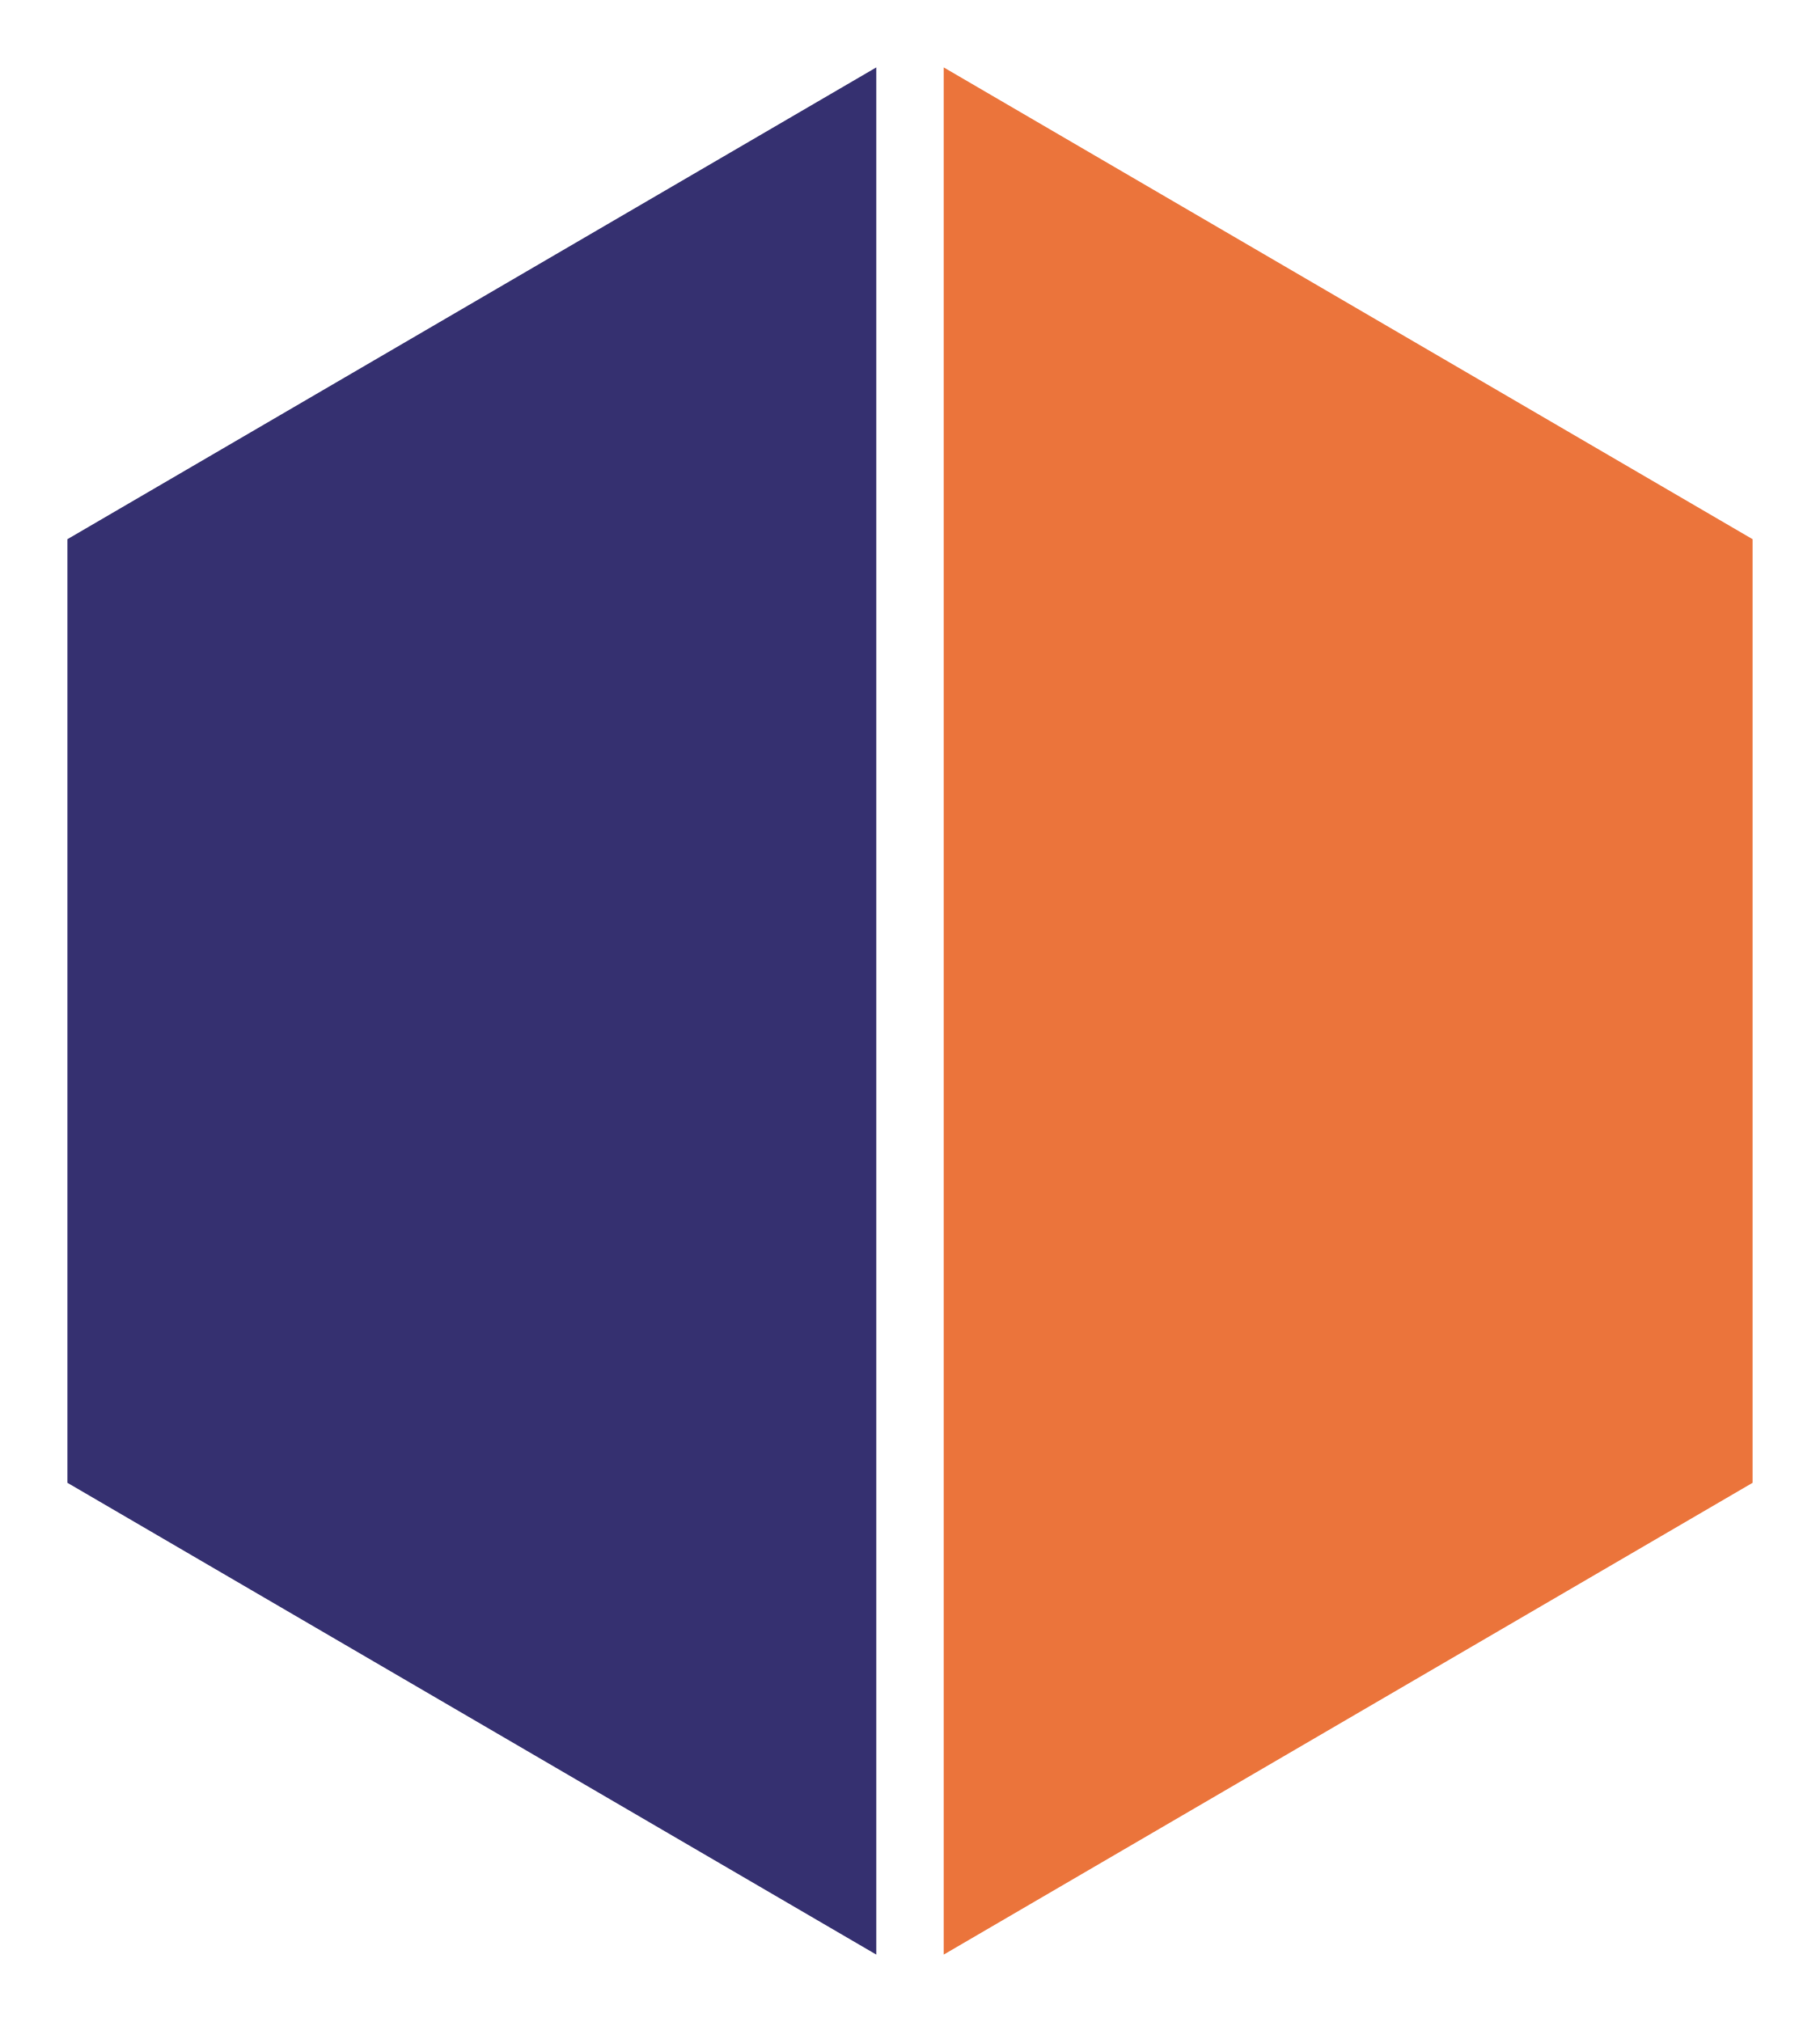
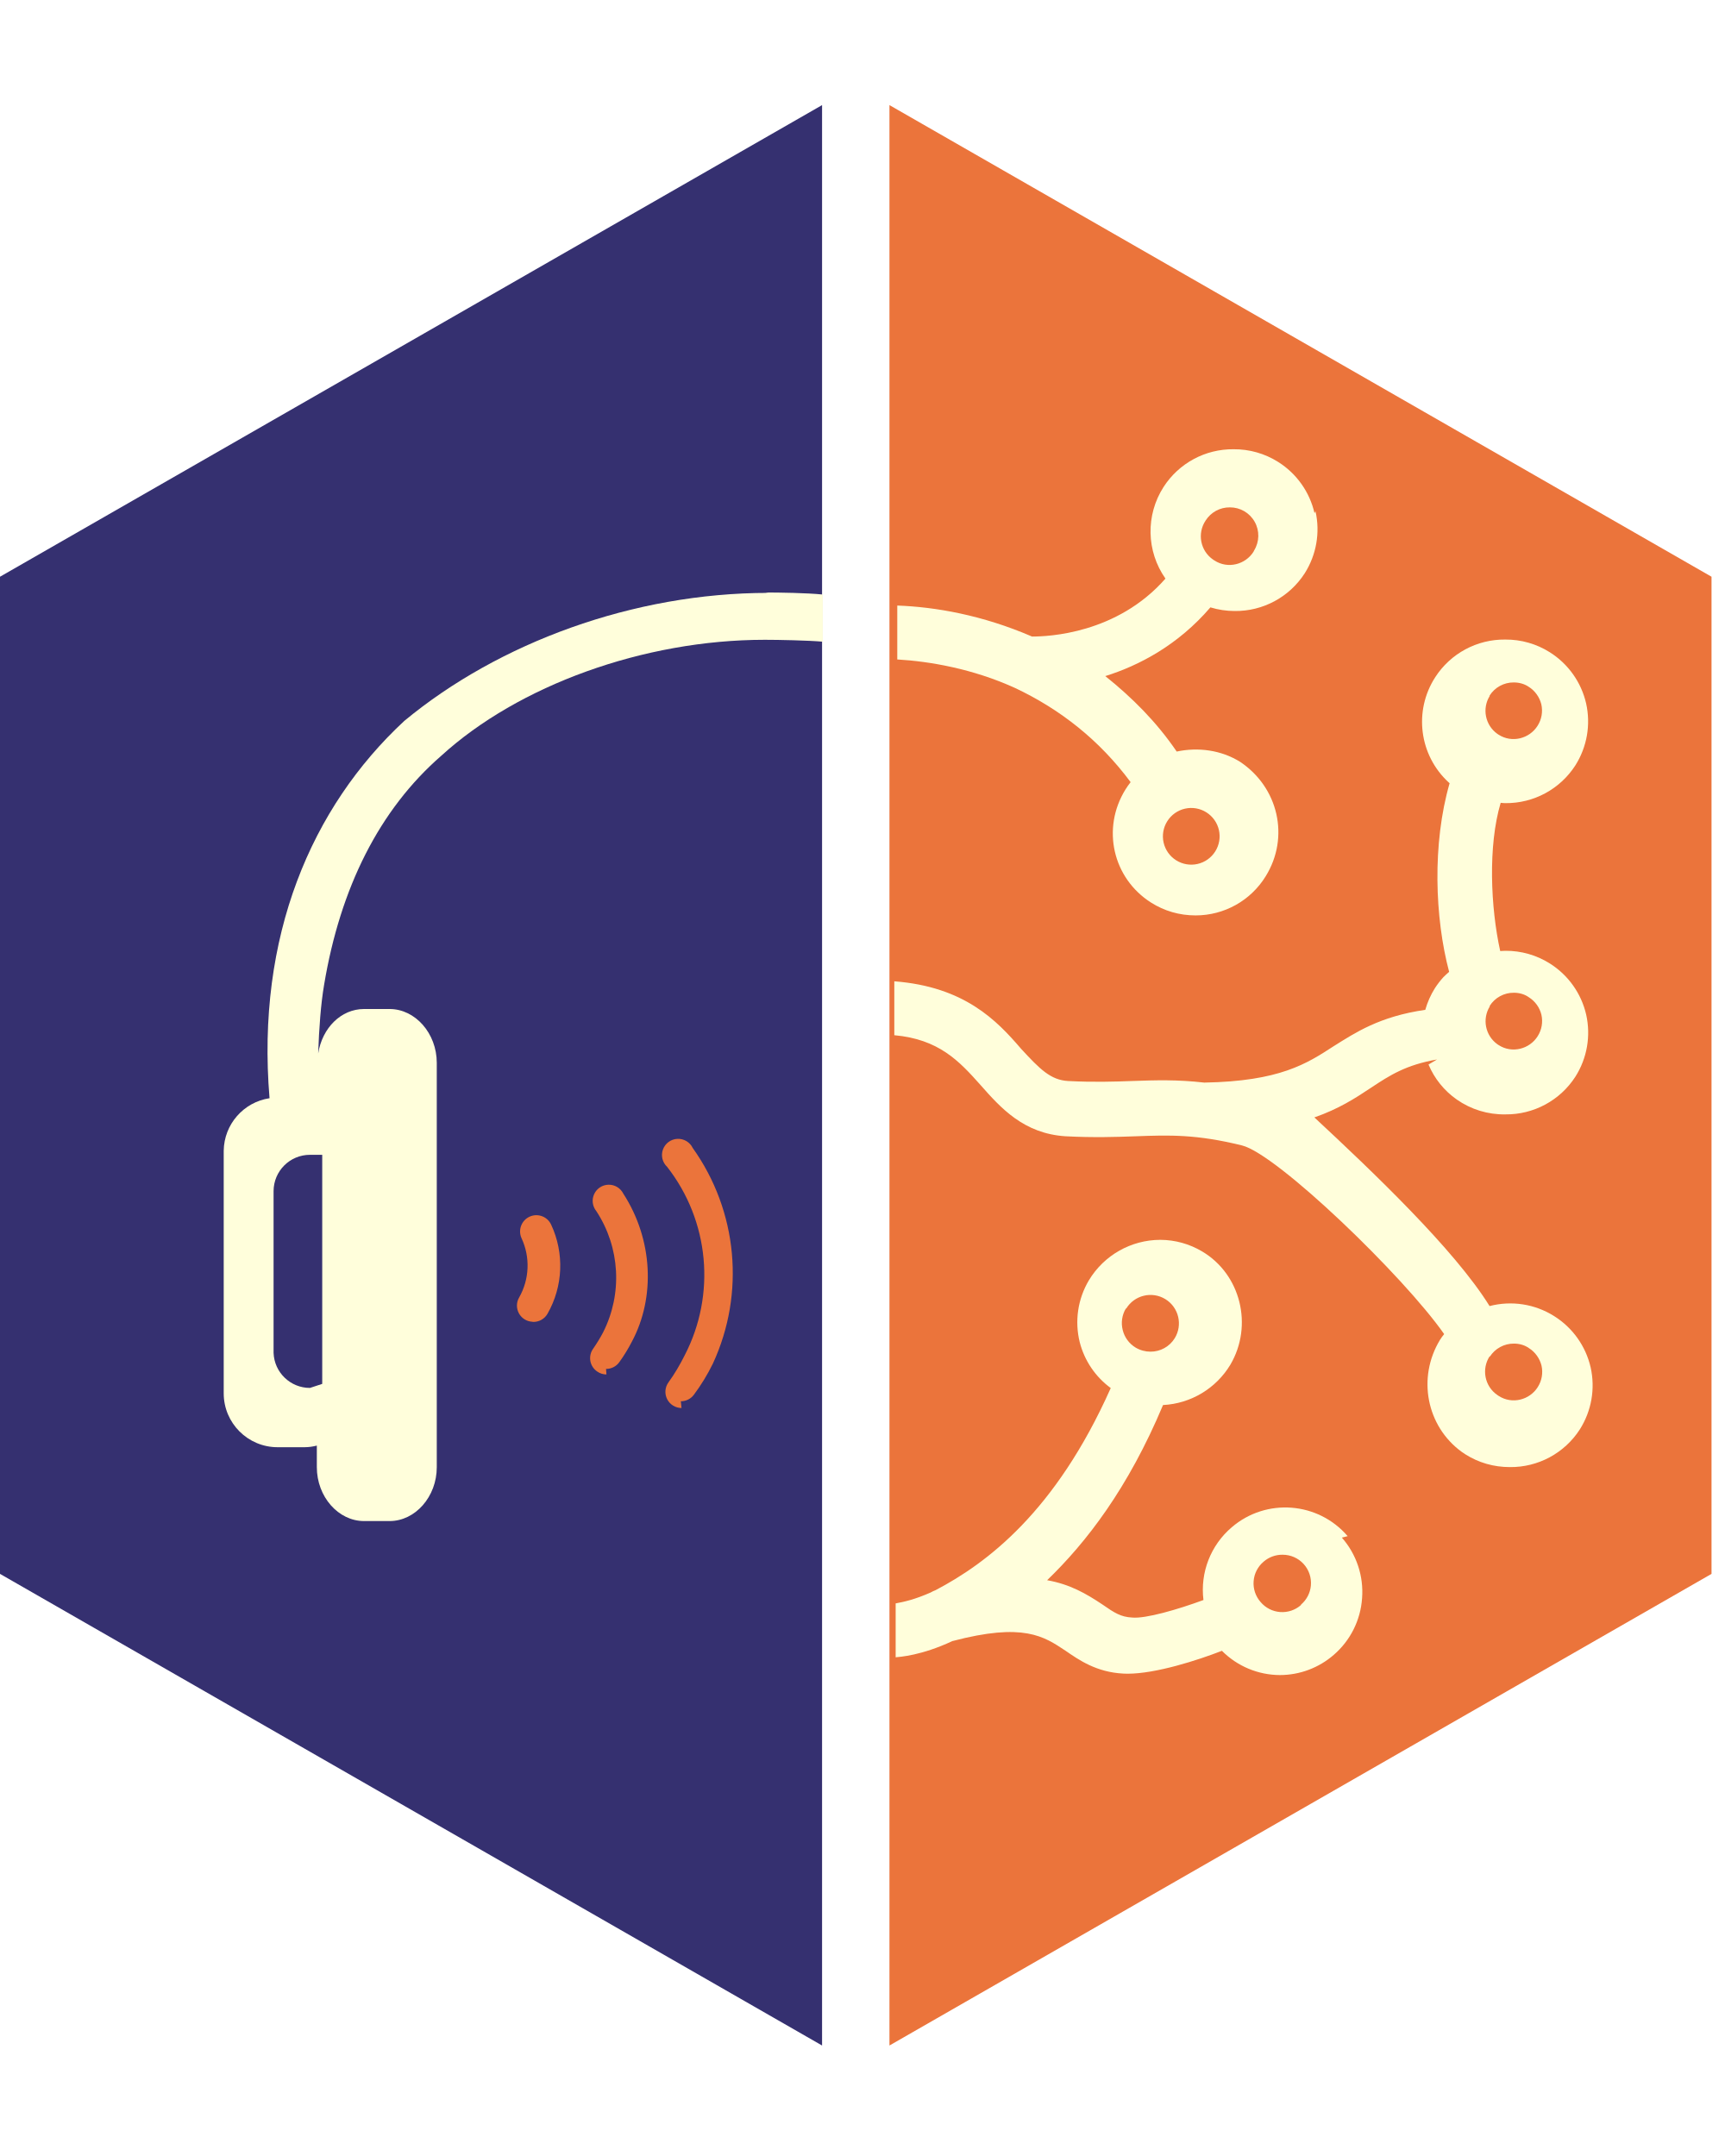
- <svg xmlns="http://www.w3.org/2000/svg" id="Layer_1" data-name="Layer 1" viewBox="0 0 27 30">
-   <defs>
-     <style>.cls-1{fill:#353070;}.cls-2{fill:#eb743b;}</style>
-   </defs>
-   <polygon class="cls-1" points="13 1 1 8 1 22 13 29 13 1" />
-   <polygon class="cls-2" points="14 1 26 8 26 22 14 29 14 1" />
+ <svg xmlns="http://www.w3.org/2000/svg" version="1.1" viewBox="9 0 128 160">
+   <path d="m75 7.8v144l61-35v-74z" fill="#eb743b" />
+   <path d="m70 7.8-61 35v74l61 35z" fill="#353070" />
+   <path d="m109 114a6.1 6.1 0 0 0-8.6-0.66 6.1 6.1 0 0 0-2.1 5.4c-1.9 0.7-4.3 1.4-5.3 1.3-0.82-0.043-1.3-0.34-2.2-0.97-1.2-0.8-2.4-1.5-4.1-1.8 2.9-2.8 6-6.8 8.6-13a6.2 6.2 0 0 0 5-3c1.7-2.9 0.77-6.7-2.1-8.4a6.1 6.1 0 0 0-3.1-0.86 6.2 6.2 0 0 0-5.3 3 6.1 6.1 0 0 0-0.68 4.6 6.1 6.1 0 0 0 2.3 3.4c-4.1 9.2-9.2 13-13 15a2 2 0 0 0-0.36 0.17c-1.2 0.53-2 0.7-2.6 0.81v4c0.28-0.03 1.9-0.12 4.2-1.2 5.3-1.4 6.8-0.35 8.4 0.71 1 0.69 2.3 1.6 4.3 1.7 0.099 6e-3 0.2 9e-3 0.31 9e-3 2.1 0 5.2-1 7-1.7a6.1 6.1 0 0 0 4.3 1.8 6.1 6.1 0 0 0 4-1.5 6.1 6.1 0 0 0 2.1-4.2 6.1 6.1 0 0 0-1.5-4.5m-16-17a2.1 2.1 0 0 1 3.6 2.2 2.1 2.1 0 0 1-1.8 1c-0.38 0-0.76-0.1-1.1-0.3a2.1 2.1 0 0 1-0.96-1.3 2.1 2.1 0 0 1 0.23-1.6m13 22a2.1 2.1 0 0 1-3-0.22 2.1 2.1 0 0 1 0.23-3 2.1 2.1 0 0 1 1.4-0.51 2.1 2.1 0 0 1 2.1 2.3 2.1 2.1 0 0 1-0.73 1.4m1-81a6.1 6.1 0 0 0-2.7-3.8 6.1 6.1 0 0 0-3.3-0.94 6.1 6.1 0 0 0-5.2 2.8 6.1 6.1 0 0 0 0.14 6.8c-3.6 4.1-8.7 4.3-9.9 4.3-3.7-1.6-7.2-2.2-10-2.3v4c2.4 0.14 5.6 0.69 8.7 2.1 5e-3 2e-3 0.01 2e-3 0.015 5e-3 3.4 1.6 6.3 3.9 8.6 7a6.4 6.4 0 0 0-0.38 0.54c-1.8 2.9-0.94 6.6 1.9 8.4 0.98 0.62 2.1 0.95 3.3 0.95a6.1 6.1 0 0 0 5.2-2.9c1.8-2.9 0.95-6.6-1.9-8.5-1.4-0.87-3.1-1.1-4.7-0.76-1.5-2.2-3.3-4-5.3-5.6 2.5-0.78 5.4-2.3 7.8-5.1a6.2 6.2 0 0 0 1.8 0.27 6.1 6.1 0 0 0 5.2-2.8 6.1 6.1 0 0 0 0.8-4.6m-11 23a2.1 2.1 0 0 1 2.9-0.66 2.1 2.1 0 0 1 0.66 2.9 2.1 2.1 0 0 1-2.9 0.66 2.1 2.1 0 0 1-0.66-2.9m6.4-20c-0.6 0.95-1.9 1.3-2.9 0.65l-0.096-0.062a2.1 2.1 0 0 1-0.56-2.9 2.1 2.1 0 0 1 1.8-0.98 2.1 2.1 0 0 1 1.8 3.2" fill="#fffedb" />
+   <path d="m115 79a6 6 0 0 0 2.1 2.6 6.1 6.1 0 0 0 3.6 1.1 6.1 6.1 0 0 0 5.2-2.8 6.1 6.1 0 0 0 0.8-4.6 6.1 6.1 0 0 0-2.7-3.8 6.1 6.1 0 0 0-3.3-0.94c-0.12 0-0.25 8e-3 -0.38 0.018-0.71-3.2-0.92-7.8 0.035-11 0.11 0.011 0.22 0.024 0.34 0.024a6.1 6.1 0 0 0 5.2-2.8 6.1 6.1 0 0 0 0.8-4.6 6.1 6.1 0 0 0-2.7-3.8 6.1 6.1 0 0 0-3.3-0.94 6.1 6.1 0 0 0-5.2 2.8 6.1 6.1 0 0 0 1 7.8c0.021 0.02 0.048 0.037 0.071 0.059-1.3 4.5-1.1 10-0.036 14-0.14 0.13-0.29 0.25-0.43 0.4a6.3 6.3 0 0 0-0.63 0.82 6.2 6.2 0 0 0-0.71 1.6c-3.4 0.49-5.2 1.7-6.8 2.7-2 1.3-4 2.6-9.6 2.7-2-0.23-3.6-0.18-5.3-0.12-1.4 0.052-2.9 0.1-4.8 3e-3 -1.3-0.071-2.1-0.88-3.5-2.4-1.8-2.1-4.2-4.6-9.4-5v4c3.3 0.3 4.8 1.9 6.4 3.7 1.5 1.7 3.2 3.6 6.3 3.8 2.1 0.11 3.8 0.052 5.2 1e-3 2.5-0.092 4.5-0.16 7.9 0.68 2.6 0.64 12 9.7 15 14-0.11 0.14-0.22 0.28-0.31 0.43-1.7 2.8-1 6.4 1.6 8.3 0.072 0.052 0.15 0.1 0.28 0.19 0.98 0.62 2.1 0.95 3.3 0.95a6.1 6.1 0 0 0 5.2-2.8 6.1 6.1 0 0 0 0.8-4.6 6.1 6.1 0 0 0-2.7-3.8 6.1 6.1 0 0 0-4.8-0.75c-2.6-4.2-8.7-10-13-14 1.8-0.63 3-1.4 4.2-2.2 1.4-0.93 2.6-1.7 4.9-2.1m3.9-27a2.1 2.1 0 0 1 1.8-0.98c0.4 0 0.79 0.11 1.1 0.32 0.48 0.3 0.81 0.78 0.94 1.3a2.1 2.1 0 0 1-0.28 1.6c-0.6 0.95-1.9 1.3-2.9 0.65l-0.093-0.062a2.1 2.1 0 0 1-0.56-2.8m0 23a2.1 2.1 0 0 1 1.8-0.98c0.4 0 0.79 0.11 1.1 0.33 0.48 0.3 0.81 0.77 0.94 1.3a2.1 2.1 0 0 1-0.28 1.6c-0.6 0.95-1.9 1.3-2.9 0.65l-0.093-0.062a2.1 2.1 0 0 1-0.56-2.8m0 26a2.1 2.1 0 0 1 1.8-0.98c0.4 0 0.79 0.11 1.1 0.33 0.48 0.3 0.81 0.78 0.94 1.3a2.1 2.1 0 0 1-0.28 1.6c-0.6 0.95-1.9 1.3-2.9 0.65l-0.093-0.062a2.1 2.1 0 0 1-0.56-2.9" fill="#fffedb" />
+   <path d="m54 102c-0.24 0-0.48-0.072-0.69-0.22a1.2 1.2 0 0 1-0.29-1.7c0.27-0.39 0.52-0.8 0.73-1.2a9 9 0 0 0-0.5-9 1.2 1.2 0 1 1 2-1.3c2.2 3.4 2.4 7.7 0.63 11a12 12 0 0 1-0.92 1.5 1.2 1.2 0 0 1-0.99 0.51m5.6 2.9a1.2 1.2 0 0 1-0.97-1.9c0.45-0.62 0.85-1.3 1.2-2a13 13 0 0 0-1.3-14 1.2 1.2 0 1 1 1.9-1.4 16 16 0 0 1 1.5 16c-0.4 0.82-0.88 1.6-1.4 2.3a1.2 1.2 0 0 1-0.98 0.5m-11-5.9a1.2 1.2 0 0 1-1-1.8 4.8 4.8 0 0 0 0.18-4.4 1.2 1.2 0 0 1 2.2-1 7.2 7.2 0 0 1-0.27 6.6 1.2 1.2 0 0 1-1.1 0.61" fill="#eb743b" />
+   <path d="m66 44c-10 0-20 3.7-27 9.5-6.9 6.4-11 16-10 28a4 4 0 0 0-3.4 3.9v18a4 4 0 0 0 4 4h2c0.32 0 0.62-0.047 0.91-0.12v1.6c0 2.2 1.6 4 3.5 4h1.9c1.9 0 3.5-1.8 3.5-4v-30c0-2.2-1.6-4-3.5-4h-1.9c-1.7 0-3.1 1.4-3.4 3.3 0.065-1.9 0.2-3.7 0.44-5.1 1.2-7.2 4.1-13 8.7-17 5.7-5.2 15-8.6 24-8.6 1 0 3.2 0.043 4.3 0.14v-3.5c-1.2-0.12-3.2-0.15-4.3-0.15zm-34 59a2.7 2.7 0 0 1-2.7-2.6v-12a2.7 2.7 0 0 1 2.7-2.7h0.91v17z" fill="#fffedb" />
</svg>
